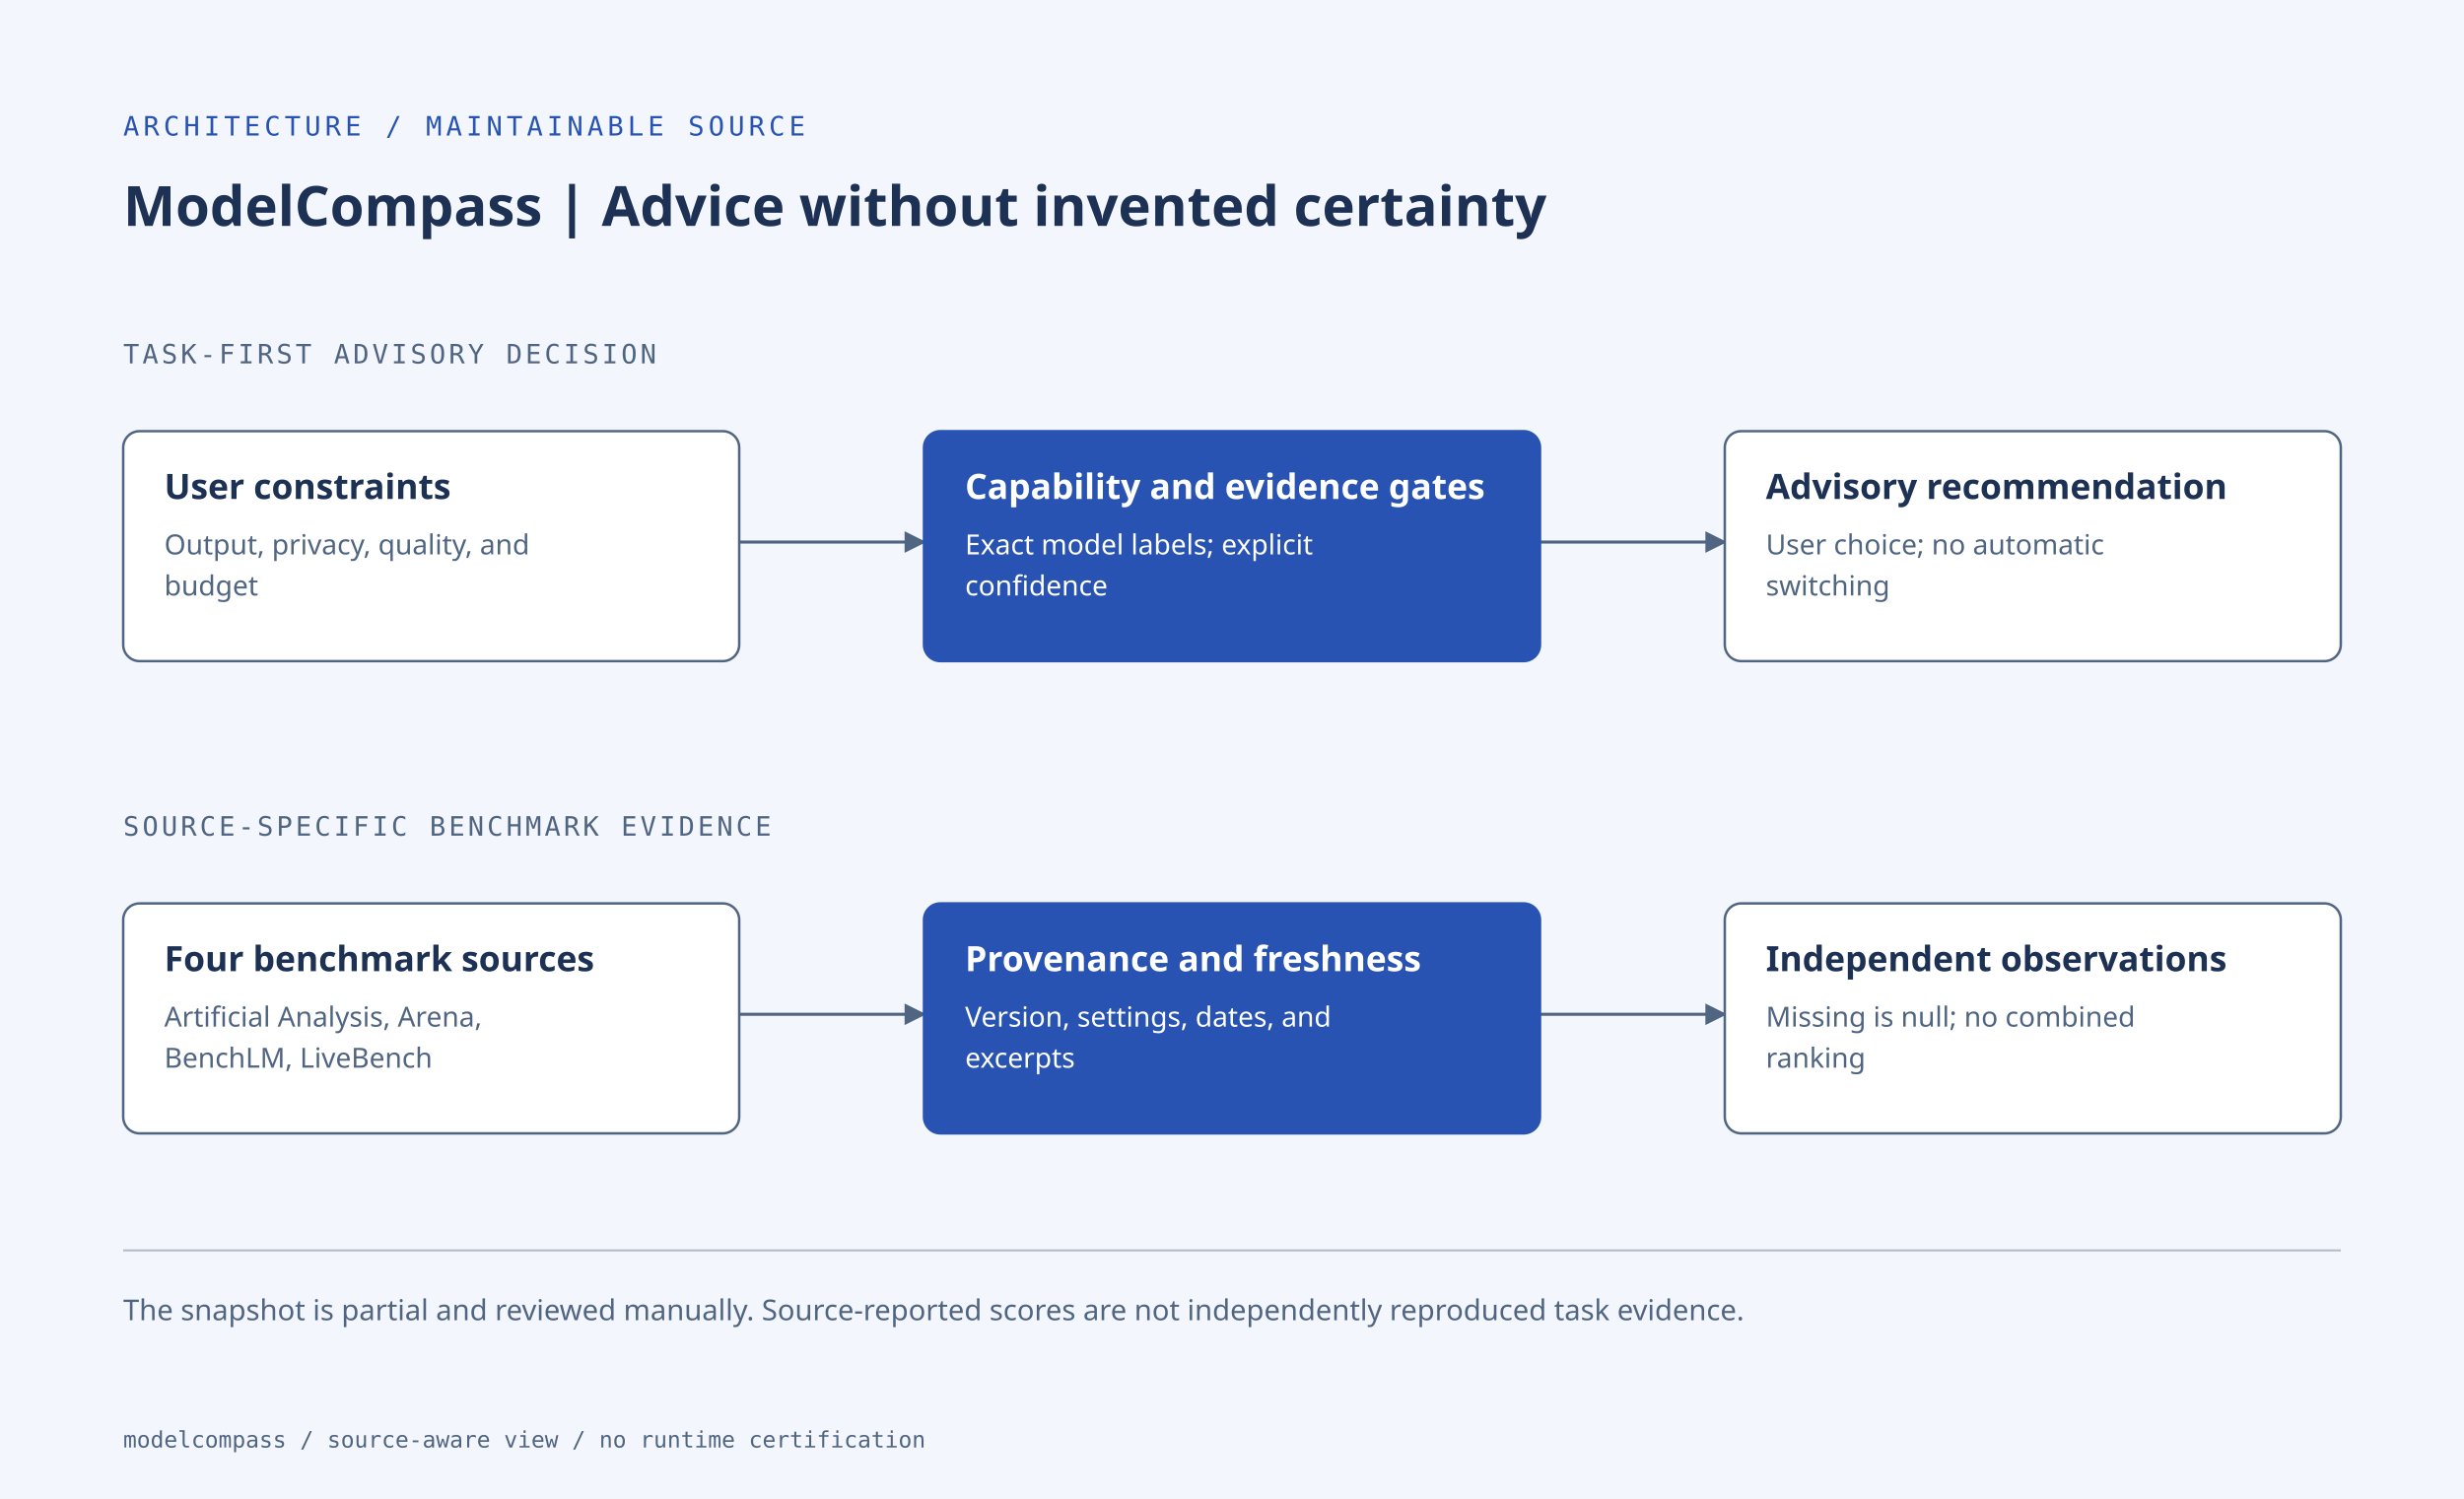
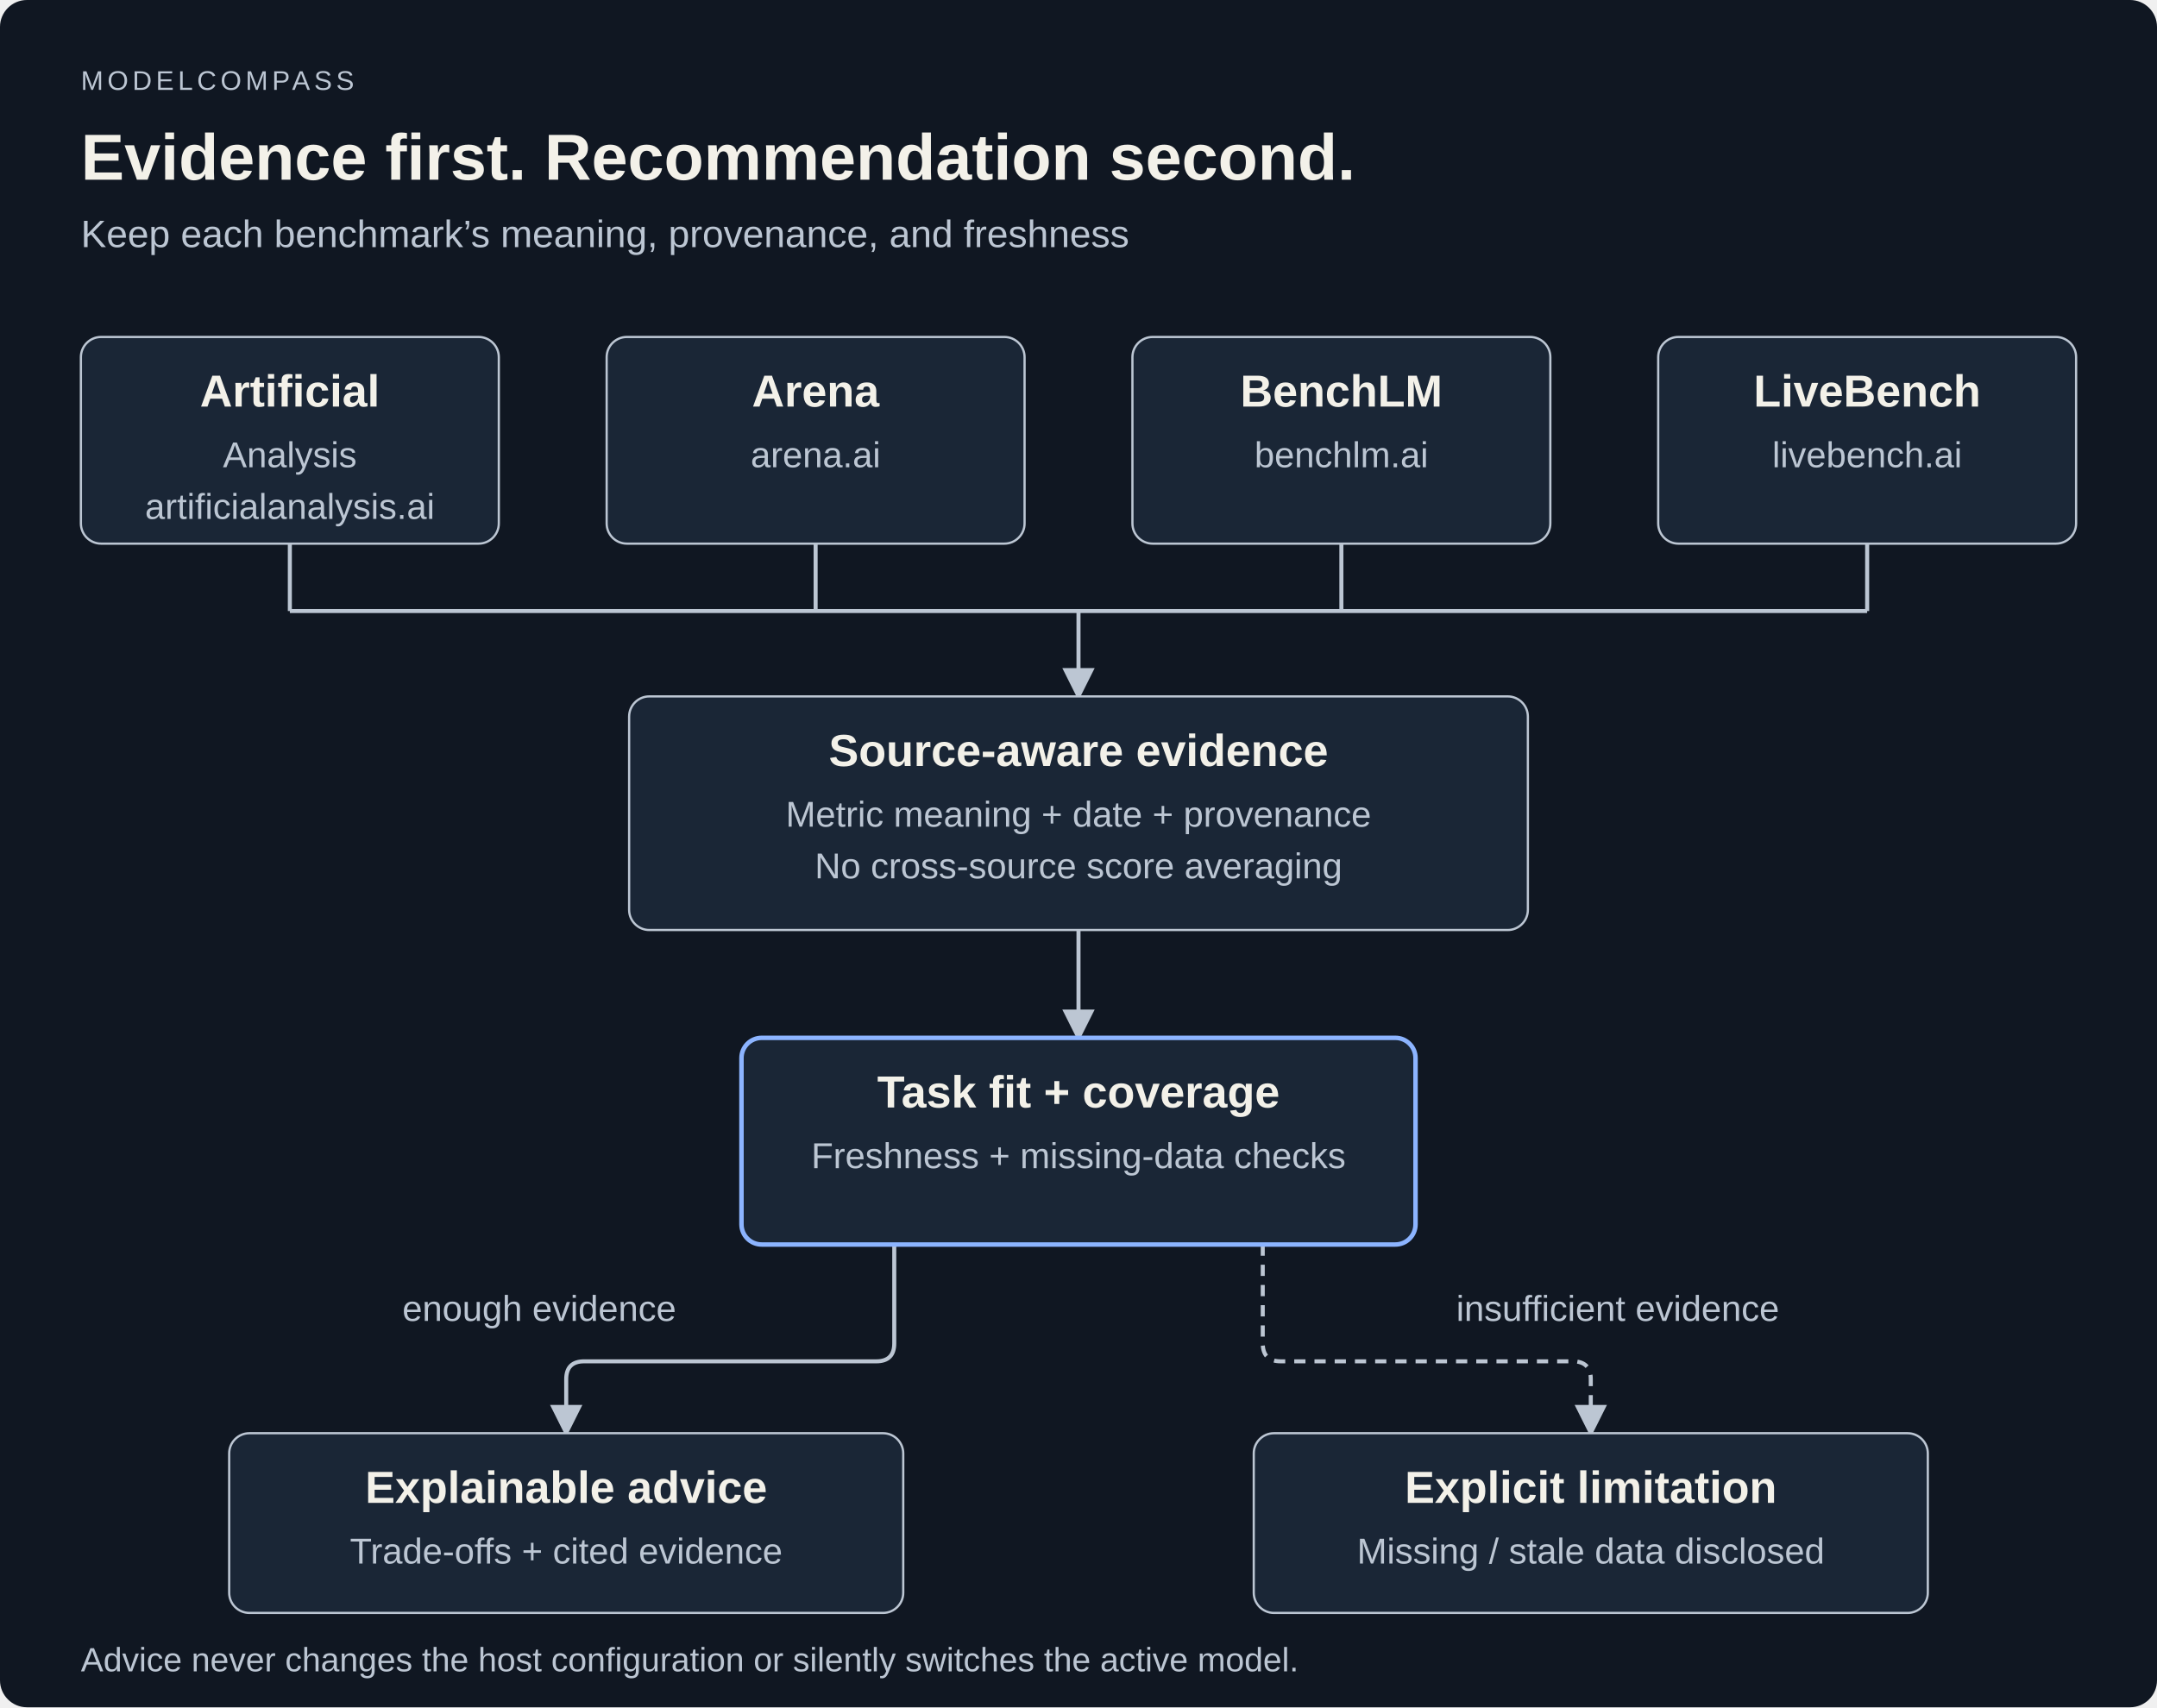
- <svg xmlns="http://www.w3.org/2000/svg" width="1200" height="730" viewBox="0 0 1200 730" role="img" aria-labelledby="modelcompass-title modelcompass-desc" id="architecture-root">
-   <rect width="1200" height="730" fill="#f3f6fc" />
+ <svg xmlns="http://www.w3.org/2000/svg" width="960" height="760" viewBox="0 0 960 760" role="img" aria-labelledby="model-advice-title model-advice-desc">
  <defs>
-     <style>#architecture-root { color: #1c3154; font-family: system-ui,sans-serif; }</style>
-     <marker id="architecture-modelcompass-arrow" viewBox="0 0 10 10" refX="9" refY="5" markerWidth="7" markerHeight="7" orient="auto-start-reverse">
-       <path d="M 0 0 L 10 5 L 0 10 z" fill="#506581" />
+     <marker id="model-advice-arrow" markerWidth="8" markerHeight="8" refX="7" refY="4" orient="auto">
+       <path d="M0 0 L8 4 L0 8Z" fill="#bcc6d3" />
+     </marker>
+     <marker id="model-advice-accent" markerWidth="8" markerHeight="8" refX="7" refY="4" orient="auto">
+       <path d="M0 0 L8 4 L0 8Z" fill="#8cb4ff" />
    </marker>
  </defs>
-   <text x="60" y="66" fill="#2853b2" font-family="ui-monospace,monospace" font-size="13" letter-spacing="2">ARCHITECTURE / MAINTAINABLE SOURCE</text>
-   <text x="60" y="110" fill="#1c3154" font-family="system-ui,sans-serif" font-size="27" font-weight="600">ModelCompass | Advice without invented certainty</text>
-   <text x="60" y="177" fill="#506581" font-family="ui-monospace,monospace" font-size="13" letter-spacing="1.5">TASK-FIRST ADVISORY DECISION</text>
-   <path d="M 360 264 H 450" fill="none" stroke="#506581" stroke-width="1.5" marker-end="url(#architecture-modelcompass-arrow)" />
-   <path d="M 750 264 H 840" fill="none" stroke="#506581" stroke-width="1.5" marker-end="url(#architecture-modelcompass-arrow)" />
-   <rect x="60" y="210" width="300" height="112" rx="8" fill="#ffffff" stroke="#506581" stroke-width="1.2" />
-   <text x="80" y="243" fill="#1c3154" font-family="system-ui,sans-serif" font-size="17" font-weight="600">User constraints</text>
-   <text x="80" y="270" fill="#506581" font-family="system-ui,sans-serif" font-size="13.5">Output, privacy, quality, and</text>
-   <text x="80" y="290" fill="#506581" font-family="system-ui,sans-serif" font-size="13.5">budget</text>
-   <rect x="450" y="210" width="300" height="112" rx="8" fill="#2853b2" stroke="#2853b2" stroke-width="1.2" />
-   <text x="470" y="243" fill="#ffffff" font-family="system-ui,sans-serif" font-size="17" font-weight="600">Capability and evidence gates</text>
-   <text x="470" y="270" fill="#ffffff" font-family="system-ui,sans-serif" font-size="13.5">Exact model labels; explicit</text>
-   <text x="470" y="290" fill="#ffffff" font-family="system-ui,sans-serif" font-size="13.5">confidence</text>
-   <rect x="840" y="210" width="300" height="112" rx="8" fill="#ffffff" stroke="#506581" stroke-width="1.2" />
-   <text x="860" y="243" fill="#1c3154" font-family="system-ui,sans-serif" font-size="17" font-weight="600">Advisory recommendation</text>
-   <text x="860" y="270" fill="#506581" font-family="system-ui,sans-serif" font-size="13.5">User choice; no automatic</text>
-   <text x="860" y="290" fill="#506581" font-family="system-ui,sans-serif" font-size="13.5">switching</text>
-   <text x="60" y="407" fill="#506581" font-family="ui-monospace,monospace" font-size="13" letter-spacing="1.5">SOURCE-SPECIFIC BENCHMARK EVIDENCE</text>
-   <path d="M 360 494 H 450" fill="none" stroke="#506581" stroke-width="1.5" marker-end="url(#architecture-modelcompass-arrow)" />
-   <path d="M 750 494 H 840" fill="none" stroke="#506581" stroke-width="1.5" marker-end="url(#architecture-modelcompass-arrow)" />
-   <rect x="60" y="440" width="300" height="112" rx="8" fill="#ffffff" stroke="#506581" stroke-width="1.2" />
-   <text x="80" y="473" fill="#1c3154" font-family="system-ui,sans-serif" font-size="17" font-weight="600">Four benchmark sources</text>
-   <text x="80" y="500" fill="#506581" font-family="system-ui,sans-serif" font-size="13.5">Artificial Analysis, Arena,</text>
-   <text x="80" y="520" fill="#506581" font-family="system-ui,sans-serif" font-size="13.5">BenchLM, LiveBench</text>
-   <rect x="450" y="440" width="300" height="112" rx="8" fill="#2853b2" stroke="#2853b2" stroke-width="1.2" />
-   <text x="470" y="473" fill="#ffffff" font-family="system-ui,sans-serif" font-size="17" font-weight="600">Provenance and freshness</text>
-   <text x="470" y="500" fill="#ffffff" font-family="system-ui,sans-serif" font-size="13.5">Version, settings, dates, and</text>
-   <text x="470" y="520" fill="#ffffff" font-family="system-ui,sans-serif" font-size="13.5">excerpts</text>
-   <rect x="840" y="440" width="300" height="112" rx="8" fill="#ffffff" stroke="#506581" stroke-width="1.2" />
-   <text x="860" y="473" fill="#1c3154" font-family="system-ui,sans-serif" font-size="17" font-weight="600">Independent observations</text>
-   <text x="860" y="500" fill="#506581" font-family="system-ui,sans-serif" font-size="13.5">Missing is null; no combined</text>
-   <text x="860" y="520" fill="#506581" font-family="system-ui,sans-serif" font-size="13.5">ranking</text>
-   <path d="M 60 609 H 1140" stroke="#506581" stroke-width="1" opacity="0.4" />
-   <text x="60" y="643" fill="#506581" font-family="system-ui,sans-serif" font-size="14">The snapshot is partial and reviewed manually. Source-reported scores are not independently reproduced task evidence.</text>
-   <text x="60" y="705" fill="#506581" font-family="ui-monospace,monospace" font-size="11">modelcompass / source-aware view / no runtime certification</text>
+   <rect width="960" height="760" rx="12" fill="#101722" />
+   <g font-family="Arial,Helvetica,sans-serif">
+     <path d="M129 242 V272" fill="none" stroke="#bcc6d3" stroke-width="1.8" />
+     <path d="M363 242 V272" fill="none" stroke="#bcc6d3" stroke-width="1.8" />
+     <path d="M597 242 V272" fill="none" stroke="#bcc6d3" stroke-width="1.8" />
+     <path d="M831 242 V272" fill="none" stroke="#bcc6d3" stroke-width="1.8" />
+     <path d="M129 272 H831" fill="none" stroke="#bcc6d3" stroke-width="1.8" />
+     <path d="M480 272 V310" fill="none" stroke="#bcc6d3" stroke-width="1.8" marker-end="url(#model-advice-arrow)" />
+     <path d="M480 414 V462" fill="none" stroke="#bcc6d3" stroke-width="1.8" marker-end="url(#model-advice-arrow)" />
+     <path d="M398 554 V598 Q398 606 390 606 H260 Q252 606 252 614 V638" fill="none" stroke="#bcc6d3" stroke-width="1.8" marker-end="url(#model-advice-arrow)" />
+     <rect x="170.5" y="570" width="139.0" height="25" rx="3" fill="#101722" />
+     <text x="240" y="588" font-size="16" fill="#bcc6d3" text-anchor="middle" font-weight="400" letter-spacing="0">enough evidence</text>
+     <path d="M562 554 V598 Q562 606 570 606 H700 Q708 606 708 614 V638" fill="none" stroke="#bcc6d3" stroke-width="1.8" stroke-dasharray="5 4" marker-end="url(#model-advice-arrow)" />
+     <rect x="625.9" y="570" width="188.2" height="25" rx="3" fill="#101722" />
+     <text x="720" y="588" font-size="16" fill="#bcc6d3" text-anchor="middle" font-weight="400" letter-spacing="0">insufficient evidence</text>
+     <text x="36" y="40" font-size="12" fill="#bcc6d3" text-anchor="start" font-weight="400" letter-spacing="1.8">MODELCOMPASS</text>
+     <text x="36" y="80" font-size="29" fill="#f3f1e9" text-anchor="start" font-weight="600" letter-spacing="0">Evidence first. Recommendation second.</text>
+     <text x="36" y="110" font-size="17" fill="#bcc6d3" text-anchor="start" font-weight="400" letter-spacing="0">Keep each benchmark’s meaning, provenance, and freshness</text>
+     <g data-node-id="source-0">
+       <rect data-role="bounds" x="36" y="150" width="186" height="92" rx="9" fill="#1a2636" stroke="#bcc6d3" stroke-width="1" />
+       <text x="129.0" y="181" font-size="20" fill="#f3f1e9" text-anchor="middle" font-weight="600" letter-spacing="0">Artificial</text>
+       <text x="129.0" y="208" font-size="16" fill="#bcc6d3" text-anchor="middle" font-weight="400" letter-spacing="0">Analysis</text>
+       <text x="129.0" y="231" font-size="16" fill="#bcc6d3" text-anchor="middle" font-weight="400" letter-spacing="0">artificialanalysis.ai</text>
+     </g>
+     <g data-node-id="source-1">
+       <rect data-role="bounds" x="270" y="150" width="186" height="92" rx="9" fill="#1a2636" stroke="#bcc6d3" stroke-width="1" />
+       <text x="363.0" y="181" font-size="20" fill="#f3f1e9" text-anchor="middle" font-weight="600" letter-spacing="0">Arena</text>
+       <text x="363.0" y="208" font-size="16" fill="#bcc6d3" text-anchor="middle" font-weight="400" letter-spacing="0">arena.ai</text>
+     </g>
+     <g data-node-id="source-2">
+       <rect data-role="bounds" x="504" y="150" width="186" height="92" rx="9" fill="#1a2636" stroke="#bcc6d3" stroke-width="1" />
+       <text x="597.0" y="181" font-size="20" fill="#f3f1e9" text-anchor="middle" font-weight="600" letter-spacing="0">BenchLM</text>
+       <text x="597.0" y="208" font-size="16" fill="#bcc6d3" text-anchor="middle" font-weight="400" letter-spacing="0">benchlm.ai</text>
+     </g>
+     <g data-node-id="source-3">
+       <rect data-role="bounds" x="738" y="150" width="186" height="92" rx="9" fill="#1a2636" stroke="#bcc6d3" stroke-width="1" />
+       <text x="831.0" y="181" font-size="20" fill="#f3f1e9" text-anchor="middle" font-weight="600" letter-spacing="0">LiveBench</text>
+       <text x="831.0" y="208" font-size="16" fill="#bcc6d3" text-anchor="middle" font-weight="400" letter-spacing="0">livebench.ai</text>
+     </g>
+     <g data-node-id="evidence">
+       <rect data-role="bounds" x="280" y="310" width="400" height="104" rx="9" fill="#1a2636" stroke="#bcc6d3" stroke-width="1" />
+       <text x="480.0" y="341" font-size="20" fill="#f3f1e9" text-anchor="middle" font-weight="600" letter-spacing="0">Source-aware evidence</text>
+       <text x="480.0" y="368" font-size="16" fill="#bcc6d3" text-anchor="middle" font-weight="400" letter-spacing="0">Metric meaning + date + provenance</text>
+       <text x="480.0" y="391" font-size="16" fill="#bcc6d3" text-anchor="middle" font-weight="400" letter-spacing="0">No cross-source score averaging</text>
+     </g>
+     <g data-node-id="checks">
+       <rect data-role="bounds" x="330" y="462" width="300" height="92" rx="9" fill="#1a2636" stroke="#8cb4ff" stroke-width="2" />
+       <text x="480.0" y="493" font-size="20" fill="#f3f1e9" text-anchor="middle" font-weight="600" letter-spacing="0">Task fit + coverage</text>
+       <text x="480.0" y="520" font-size="16" fill="#bcc6d3" text-anchor="middle" font-weight="400" letter-spacing="0">Freshness + missing-data checks</text>
+     </g>
+     <g data-node-id="advice">
+       <rect data-role="bounds" x="102" y="638" width="300" height="80" rx="9" fill="#1a2636" stroke="#bcc6d3" stroke-width="1" />
+       <text x="252.0" y="669" font-size="20" fill="#f3f1e9" text-anchor="middle" font-weight="600" letter-spacing="0">Explainable advice</text>
+       <text x="252.0" y="696" font-size="16" fill="#bcc6d3" text-anchor="middle" font-weight="400" letter-spacing="0">Trade-offs + cited evidence</text>
+     </g>
+     <g data-node-id="limits">
+       <rect data-role="bounds" x="558" y="638" width="300" height="80" rx="9" fill="#1a2636" stroke="#bcc6d3" stroke-width="1" />
+       <text x="708.0" y="669" font-size="20" fill="#f3f1e9" text-anchor="middle" font-weight="600" letter-spacing="0">Explicit limitation</text>
+       <text x="708.0" y="696" font-size="16" fill="#bcc6d3" text-anchor="middle" font-weight="400" letter-spacing="0">Missing / stale data disclosed</text>
+     </g>
+     <text x="36" y="744" font-size="15" fill="#bcc6d3" text-anchor="start" font-weight="400" letter-spacing="0">Advice never changes the host configuration or silently switches the active model.</text>
+   </g>
</svg>
